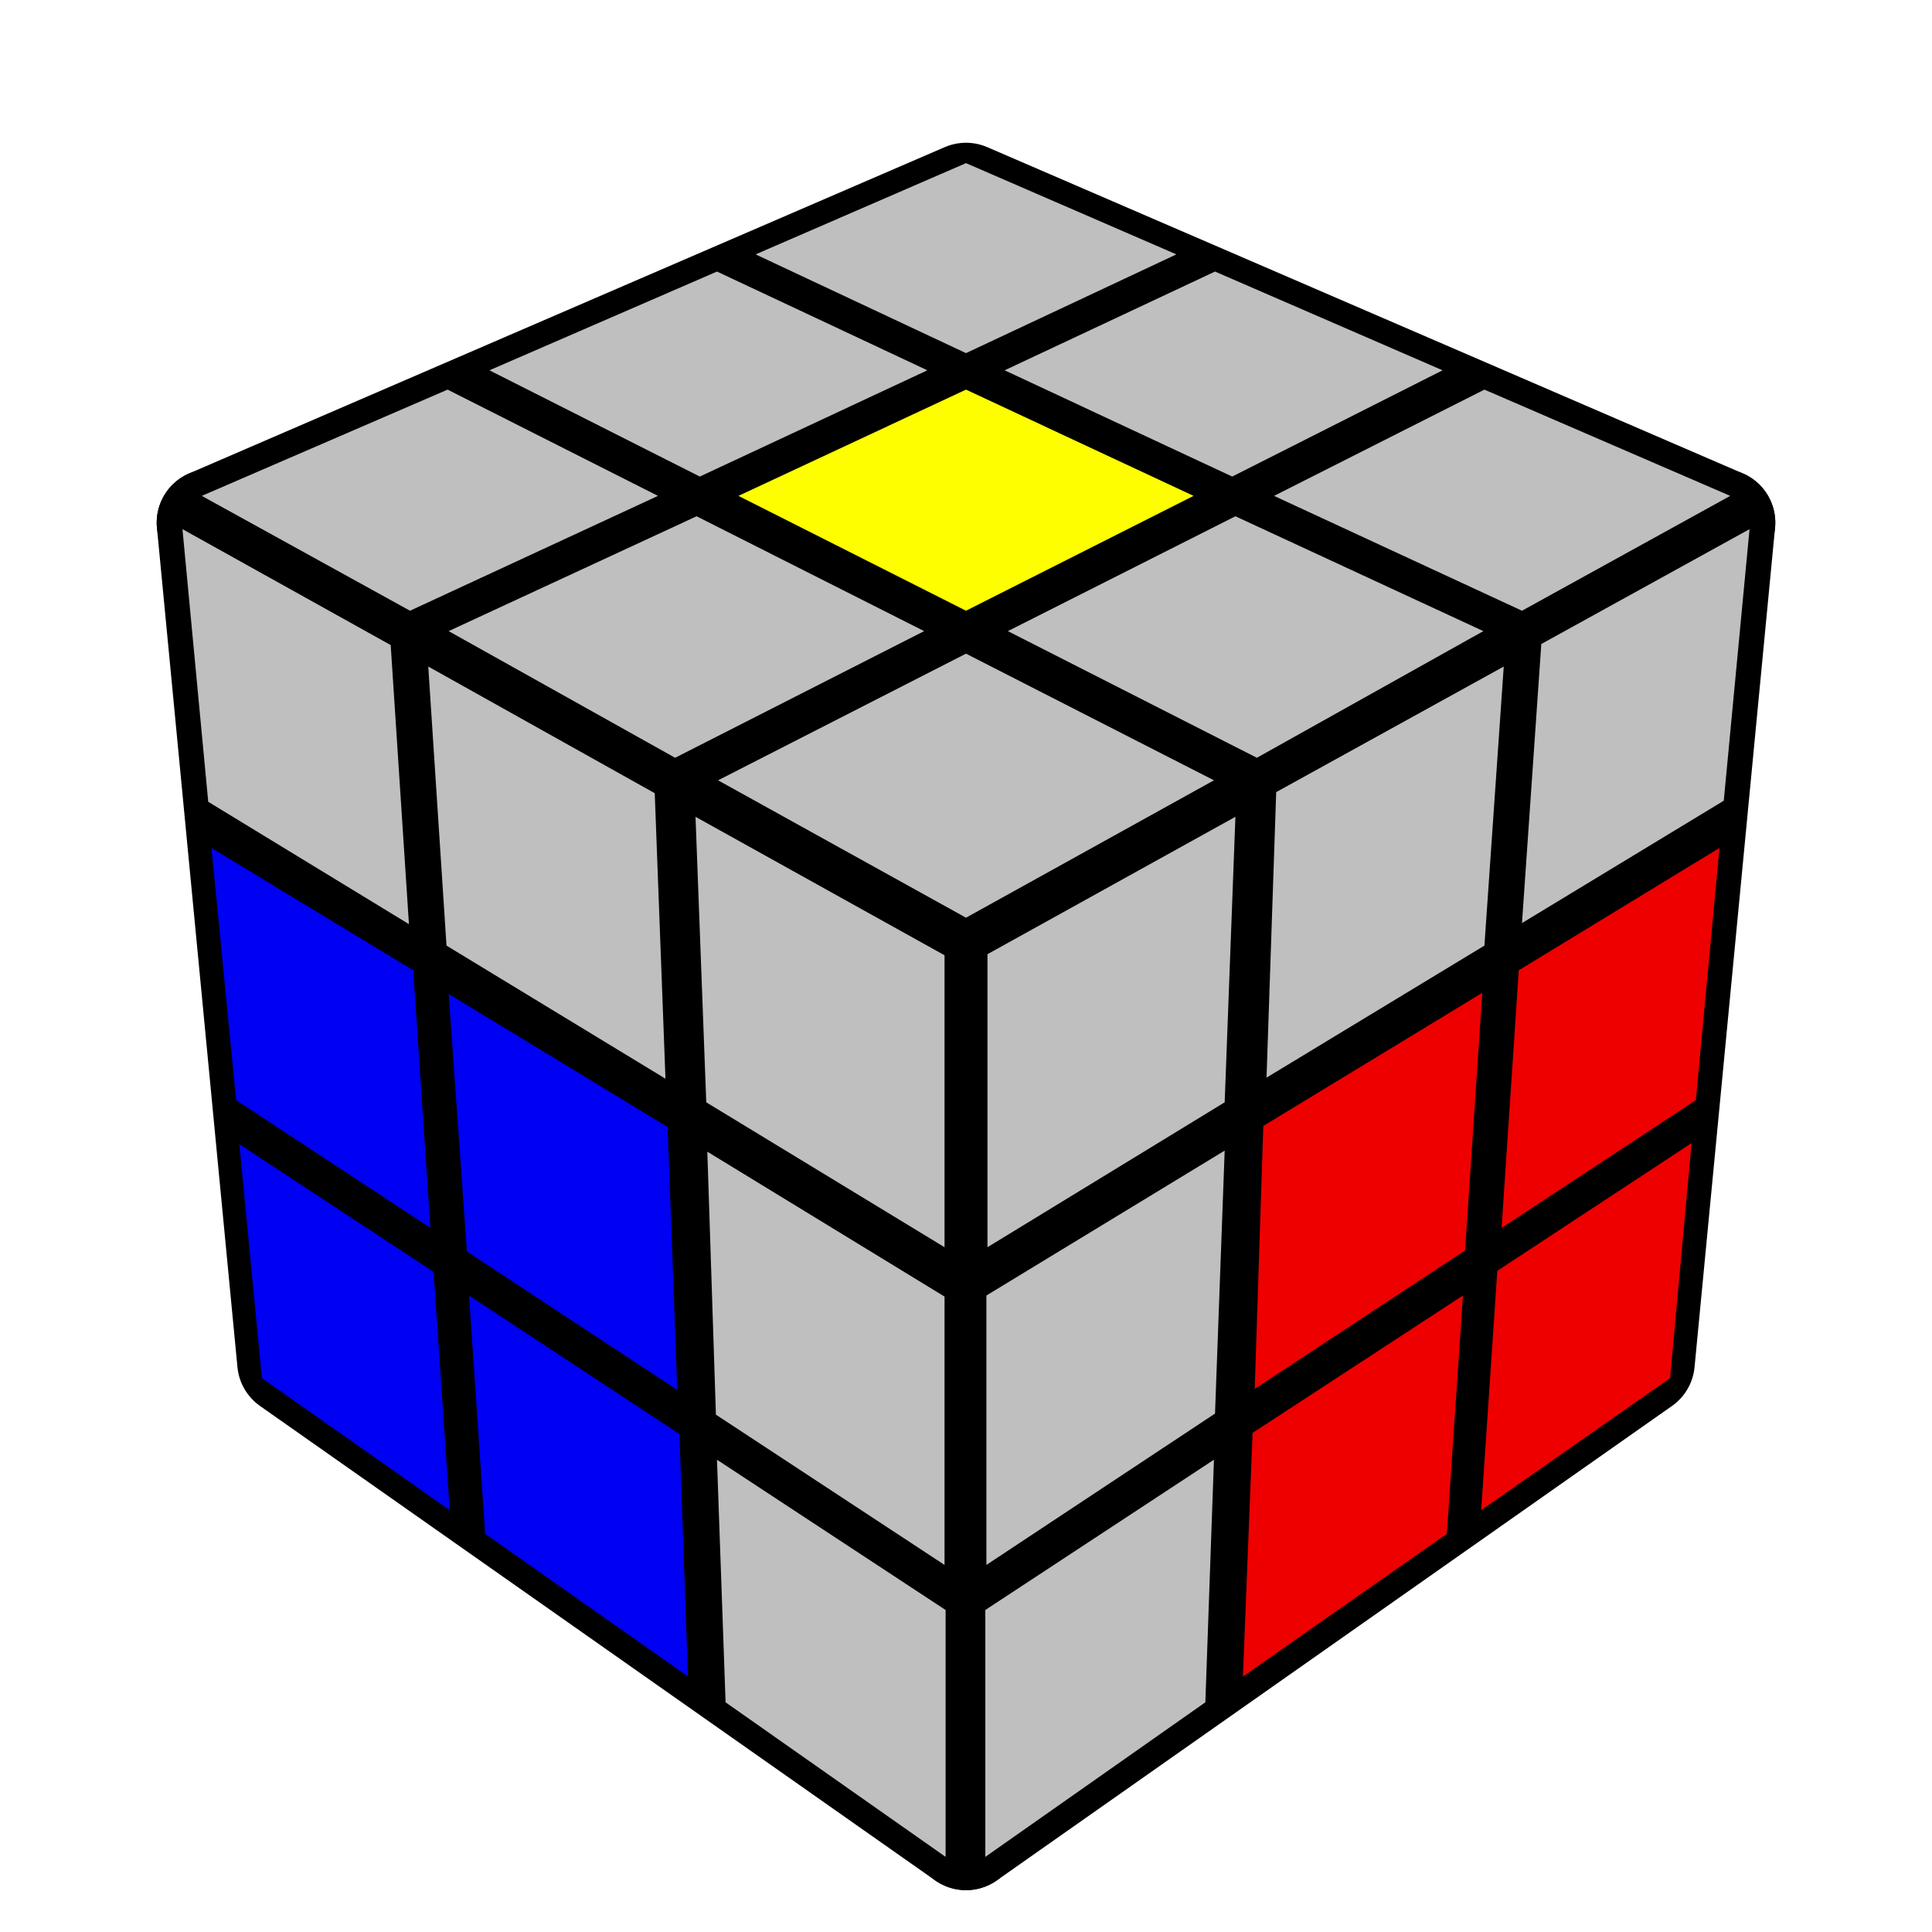
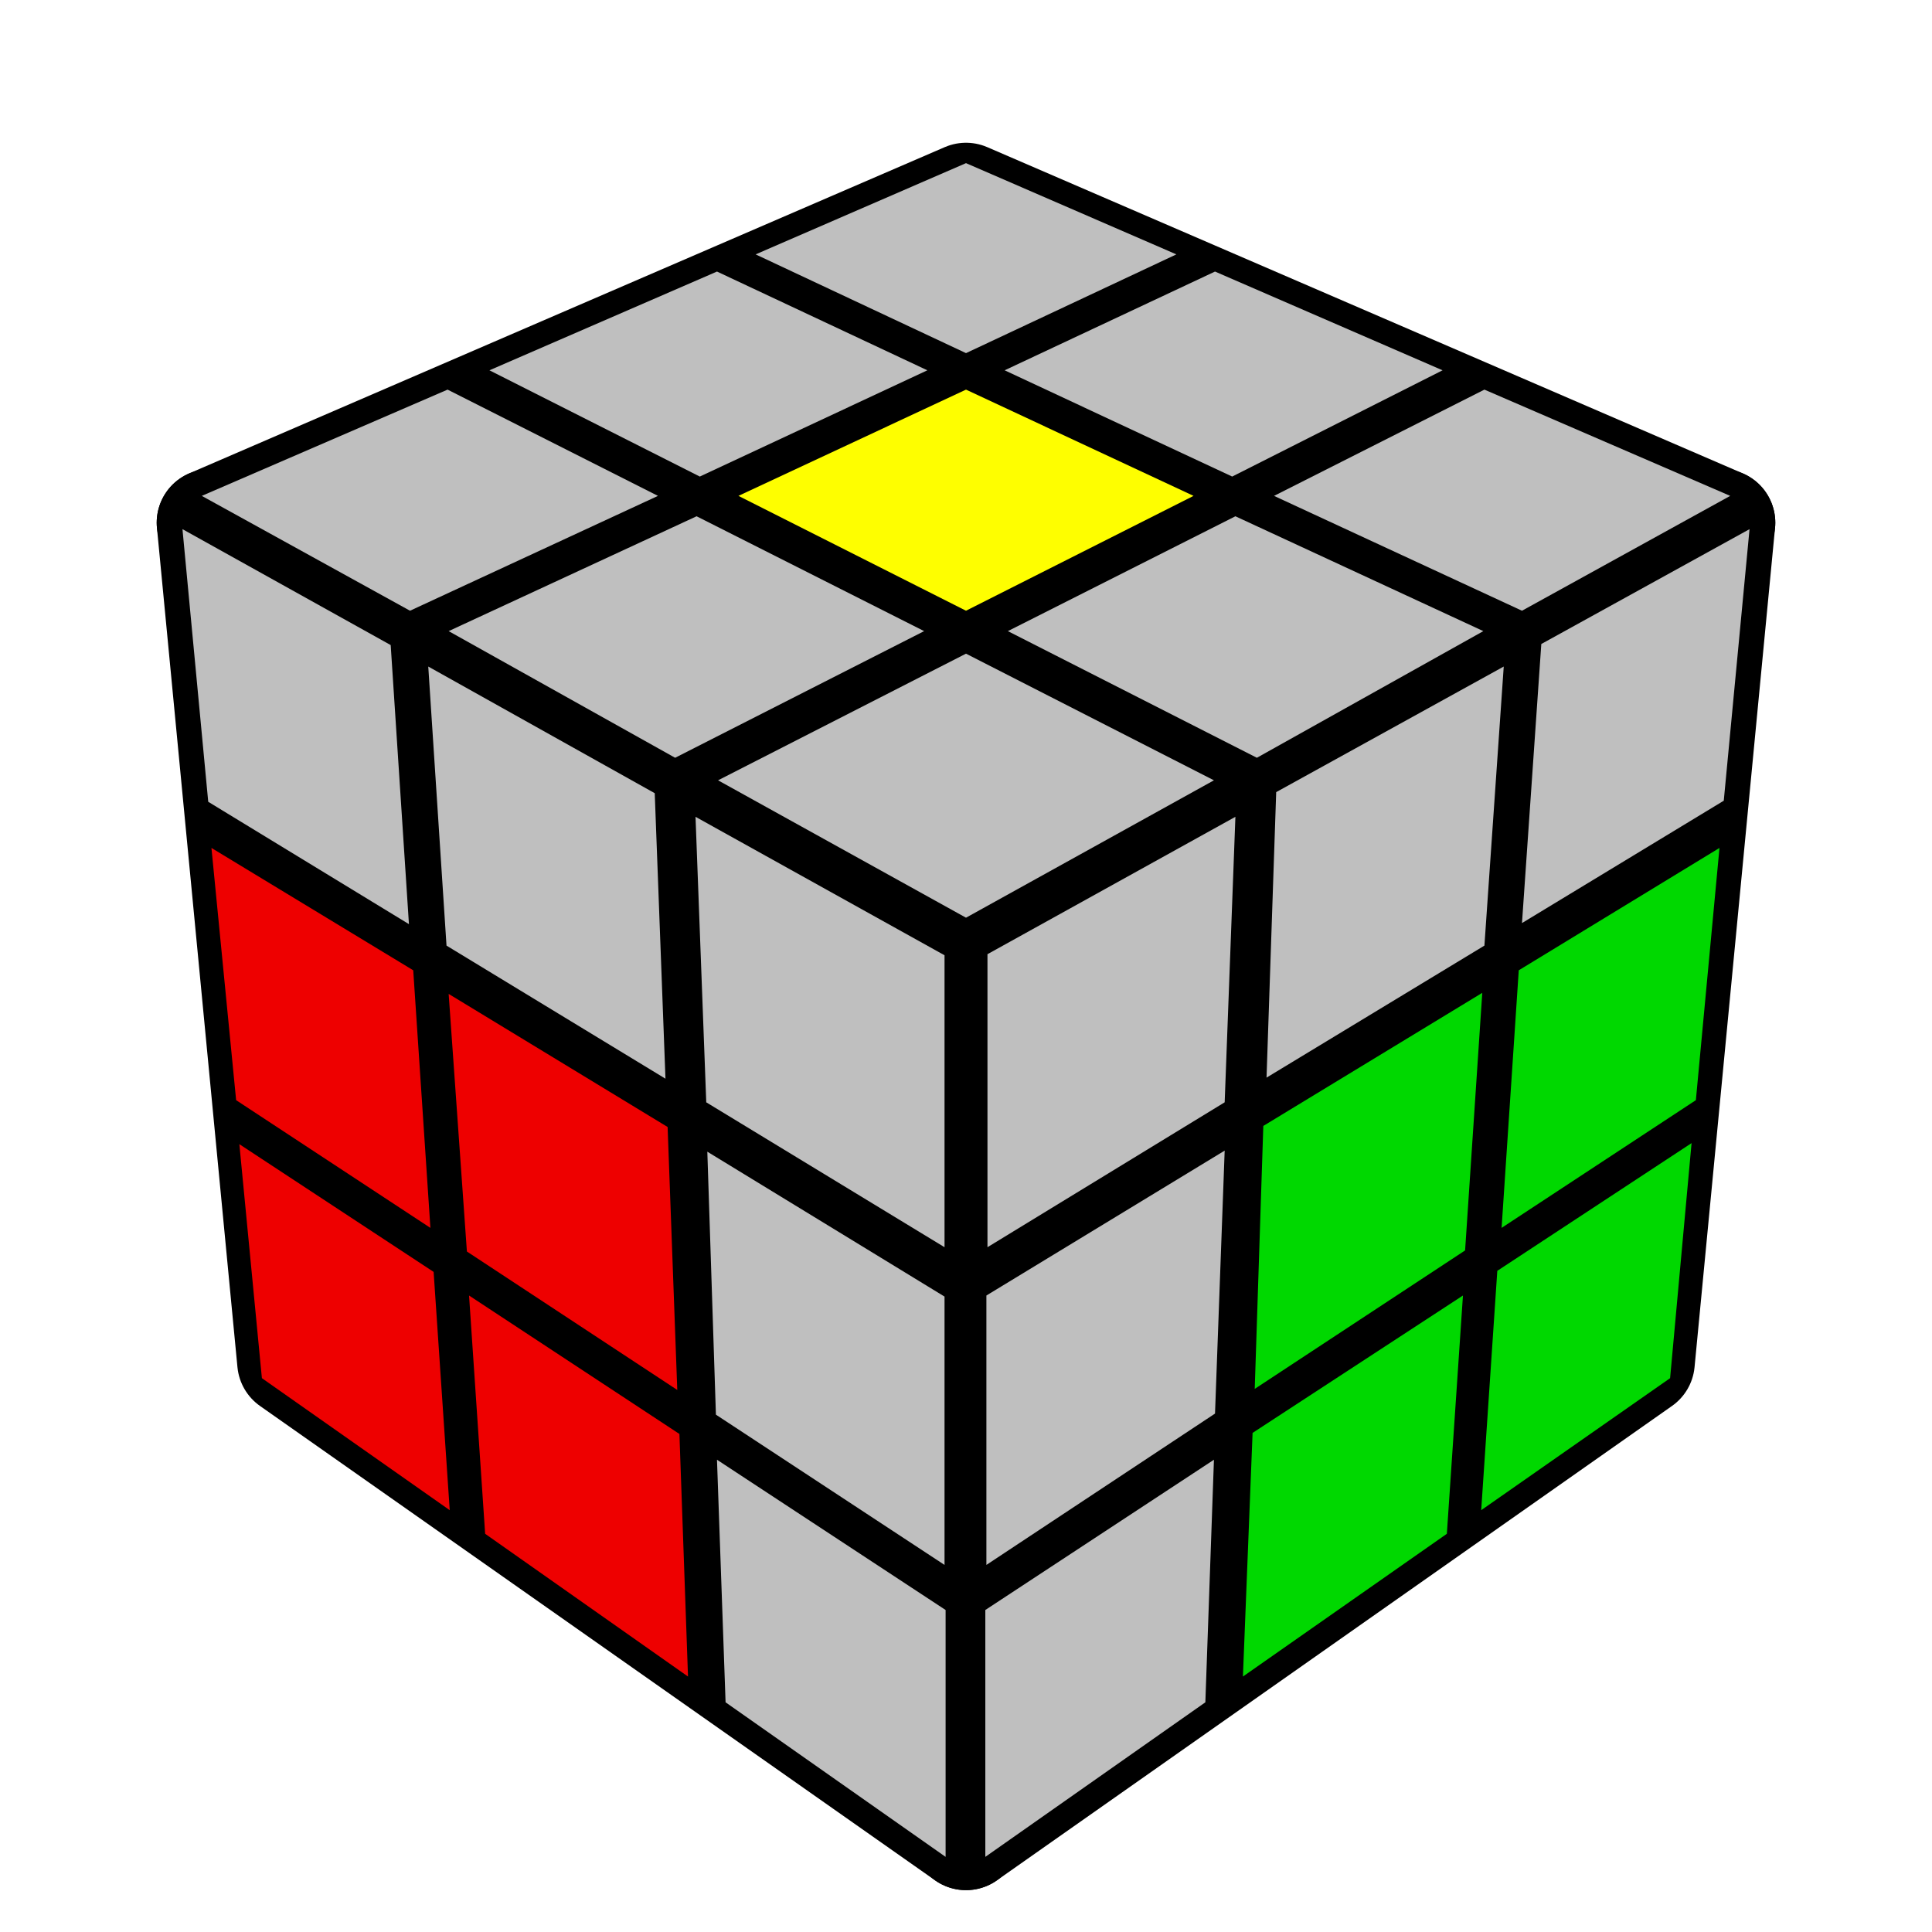
<svg xmlns="http://www.w3.org/2000/svg" version="1.1" width="300" height="300" viewBox="-0.9 -0.9 1.8 1.8">
  <rect fill="#FFFFFF" x="-0.9" y="-0.9" width="1.8" height="1.8" />
  <g style="stroke-width:0.1;stroke-linejoin:round;opacity:1">
    <polygon fill="#000000" stroke="#000000" points="-4.9165444345E-17,-0.717 0.704,-0.413 6.3108540578E-17,-0.022 -0.704,-0.413" />
    <polygon fill="#000000" stroke="#000000" points="6.3108540578E-17,-0.022 0.704,-0.413 0.629,0.369 5.55894689594E-17,0.811" />
    <polygon fill="#000000" stroke="#000000" points="-0.704,-0.413 6.3108540578E-17,-0.022 5.55894689594E-17,0.811 -0.629,0.369" />
  </g>
  <g style="opacity:1;stroke-opacity:0.5;stroke-width:0;stroke-linejoin:round">
    <polygon fill="#BFBFBF" stroke="#000000" points="-4.94395492722E-17,-0.748 0.196,-0.663 -1.69795801266E-17,-0.571 -0.196,-0.663" />
    <polygon fill="#BFBFBF" stroke="#000000" points="0.232,-0.647 0.444,-0.555 0.248,-0.456 0.036,-0.555" />
    <polygon fill="#BFBFBF" stroke="#000000" points="0.483,-0.537 0.712,-0.438 0.518,-0.331 0.287,-0.438" />
    <polygon fill="#BFBFBF" stroke="#000000" points="-0.232,-0.647 -0.036,-0.555 -0.248,-0.456 -0.444,-0.555" />
    <polygon fill="#FEFE00" stroke="#000000" points="-1.19067117689E-17,-0.537 0.212,-0.438 1.31258271398E-17,-0.331 -0.212,-0.438" />
    <polygon fill="#BFBFBF" stroke="#000000" points="0.251,-0.419 0.482,-0.312 0.271,-0.194 0.039,-0.312" />
    <polygon fill="#BFBFBF" stroke="#000000" points="-0.483,-0.537 -0.287,-0.438 -0.518,-0.331 -0.712,-0.438" />
    <polygon fill="#BFBFBF" stroke="#000000" points="-0.251,-0.419 -0.039,-0.312 -0.271,-0.194 -0.482,-0.312" />
    <polygon fill="#BFBFBF" stroke="#000000" points="1.92197429271E-17,-0.291 0.231,-0.173 6.32515829415E-17,-0.045 -0.231,-0.173" />
    <polygon fill="#BFBFBF" stroke="#000000" points="0.02,-0.011 0.251,-0.139 0.241,0.127 0.02,0.262" />
    <polygon fill="#BFBFBF" stroke="#000000" points="0.289,-0.162 0.501,-0.279 0.483,-0.019 0.28,0.104" />
    <polygon fill="#BFBFBF" stroke="#000000" points="0.536,-0.3 0.73,-0.407 0.706,-0.154 0.518,-0.04" />
    <polygon fill="#BFBFBF" stroke="#000000" points="0.019,0.307 0.241,0.172 0.232,0.417 0.019,0.558" />
-     <polygon fill="#EE0000" stroke="#000000" points="0.277,0.149 0.481,0.025 0.465,0.265 0.269,0.394" />
-     <polygon fill="#EE0000" stroke="#000000" points="0.515,0.004 0.702,-0.11 0.68,0.125 0.499,0.244" />
+     <polygon fill="#00D800" stroke="#000000" points="0.277,0.149 0.481,0.025 0.465,0.265 0.269,0.394" />
+     <polygon fill="#00D800" stroke="#000000" points="0.515,0.004 0.702,-0.11 0.68,0.125 0.499,0.244" />
    <polygon fill="#BFBFBF" stroke="#000000" points="0.018,0.6 0.231,0.46 0.223,0.686 0.018,0.83" />
-     <polygon fill="#EE0000" stroke="#000000" points="0.267,0.435 0.463,0.307 0.448,0.529 0.258,0.662" />
-     <polygon fill="#EE0000" stroke="#000000" points="0.495,0.284 0.676,0.165 0.656,0.384 0.48,0.507" />
+     <polygon fill="#00D800" stroke="#000000" points="0.267,0.435 0.463,0.307 0.448,0.529 0.258,0.662" />
+     <polygon fill="#00D800" stroke="#000000" points="0.495,0.284 0.676,0.165 0.656,0.384 0.48,0.507" />
    <polygon fill="#BFBFBF" stroke="#000000" points="-0.73,-0.407 -0.536,-0.299 -0.519,-0.039 -0.706,-0.153" />
    <polygon fill="#BFBFBF" stroke="#000000" points="-0.501,-0.279 -0.29,-0.161 -0.28,0.105 -0.484,-0.019" />
    <polygon fill="#BFBFBF" stroke="#000000" points="-0.252,-0.139 -0.02,-0.01 -0.02,0.262 -0.242,0.127" />
-     <polygon fill="#0000F2" stroke="#000000" points="-0.703,-0.11 -0.515,0.004 -0.499,0.244 -0.68,0.125" />
-     <polygon fill="#0000F2" stroke="#000000" points="-0.482,0.026 -0.278,0.15 -0.269,0.395 -0.465,0.266" />
+     <polygon fill="#EE0000" stroke="#000000" points="-0.703,-0.11 -0.515,0.004 -0.499,0.244 -0.68,0.125" />
+     <polygon fill="#EE0000" stroke="#000000" points="-0.482,0.026 -0.278,0.15 -0.269,0.395 -0.465,0.266" />
    <polygon fill="#BFBFBF" stroke="#000000" points="-0.241,0.173 -0.02,0.308 -0.02,0.558 -0.233,0.418" />
-     <polygon fill="#0000F2" stroke="#000000" points="-0.677,0.166 -0.496,0.285 -0.481,0.507 -0.656,0.384" />
-     <polygon fill="#0000F2" stroke="#000000" points="-0.463,0.307 -0.267,0.436 -0.259,0.662 -0.448,0.529" />
+     <polygon fill="#EE0000" stroke="#000000" points="-0.677,0.166 -0.496,0.285 -0.481,0.507 -0.656,0.384" />
+     <polygon fill="#EE0000" stroke="#000000" points="-0.463,0.307 -0.267,0.436 -0.259,0.662 -0.448,0.529" />
    <polygon fill="#BFBFBF" stroke="#000000" points="-0.232,0.46 -0.019,0.6 -0.019,0.83 -0.224,0.686" />
  </g>
</svg>
